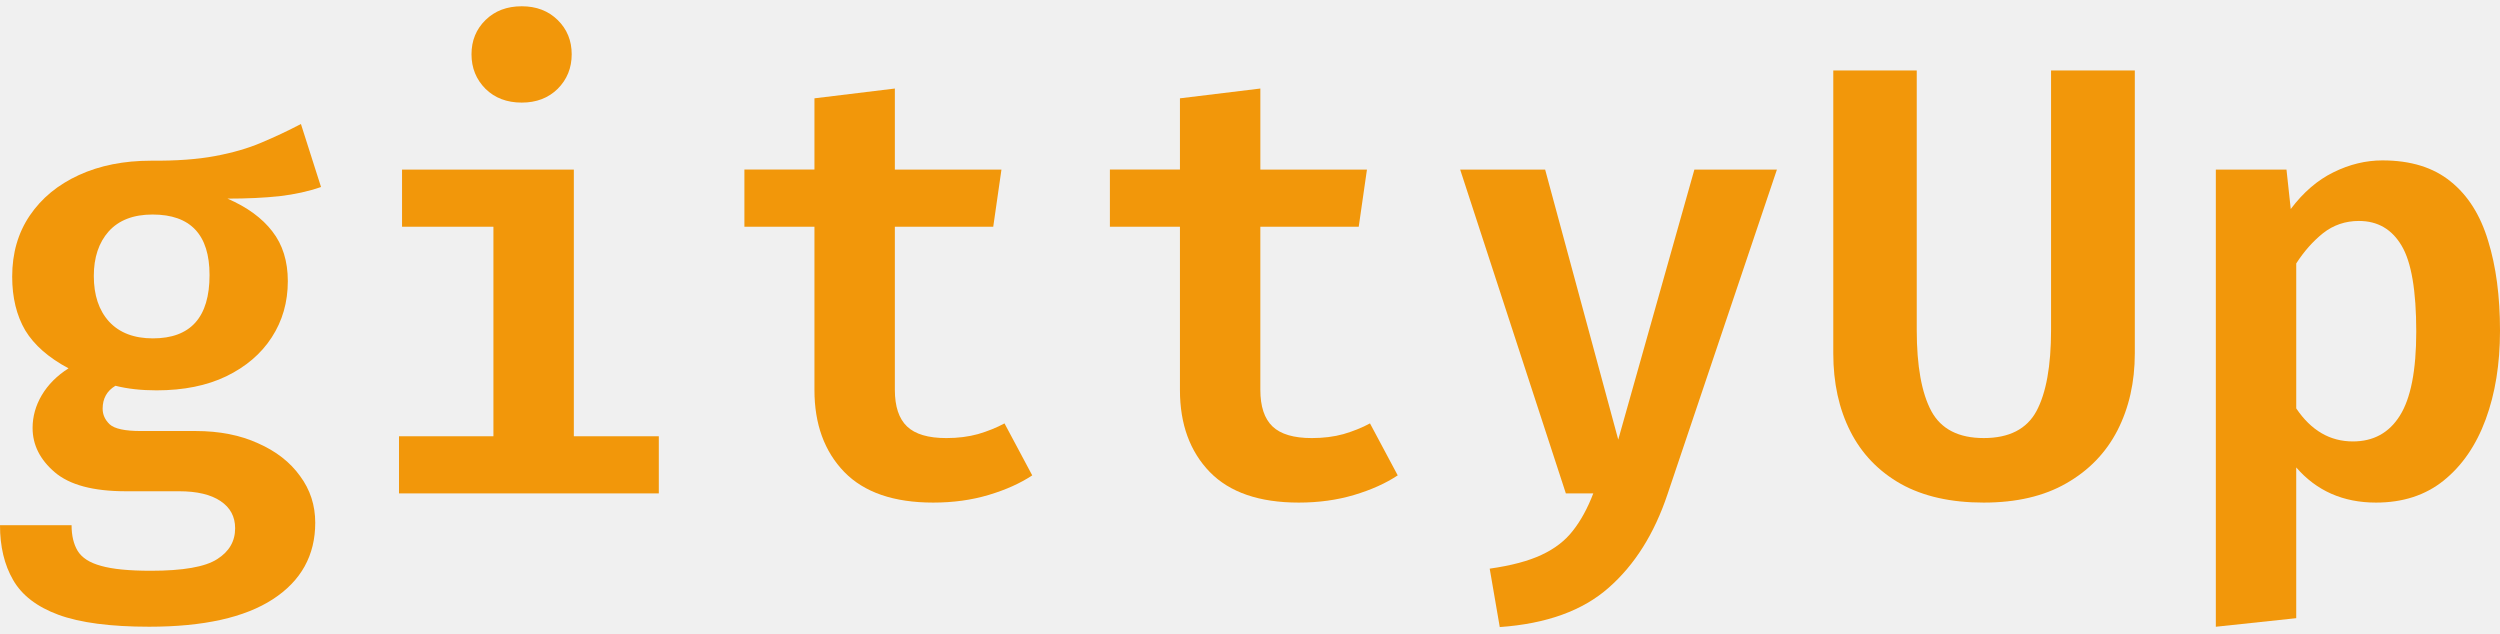
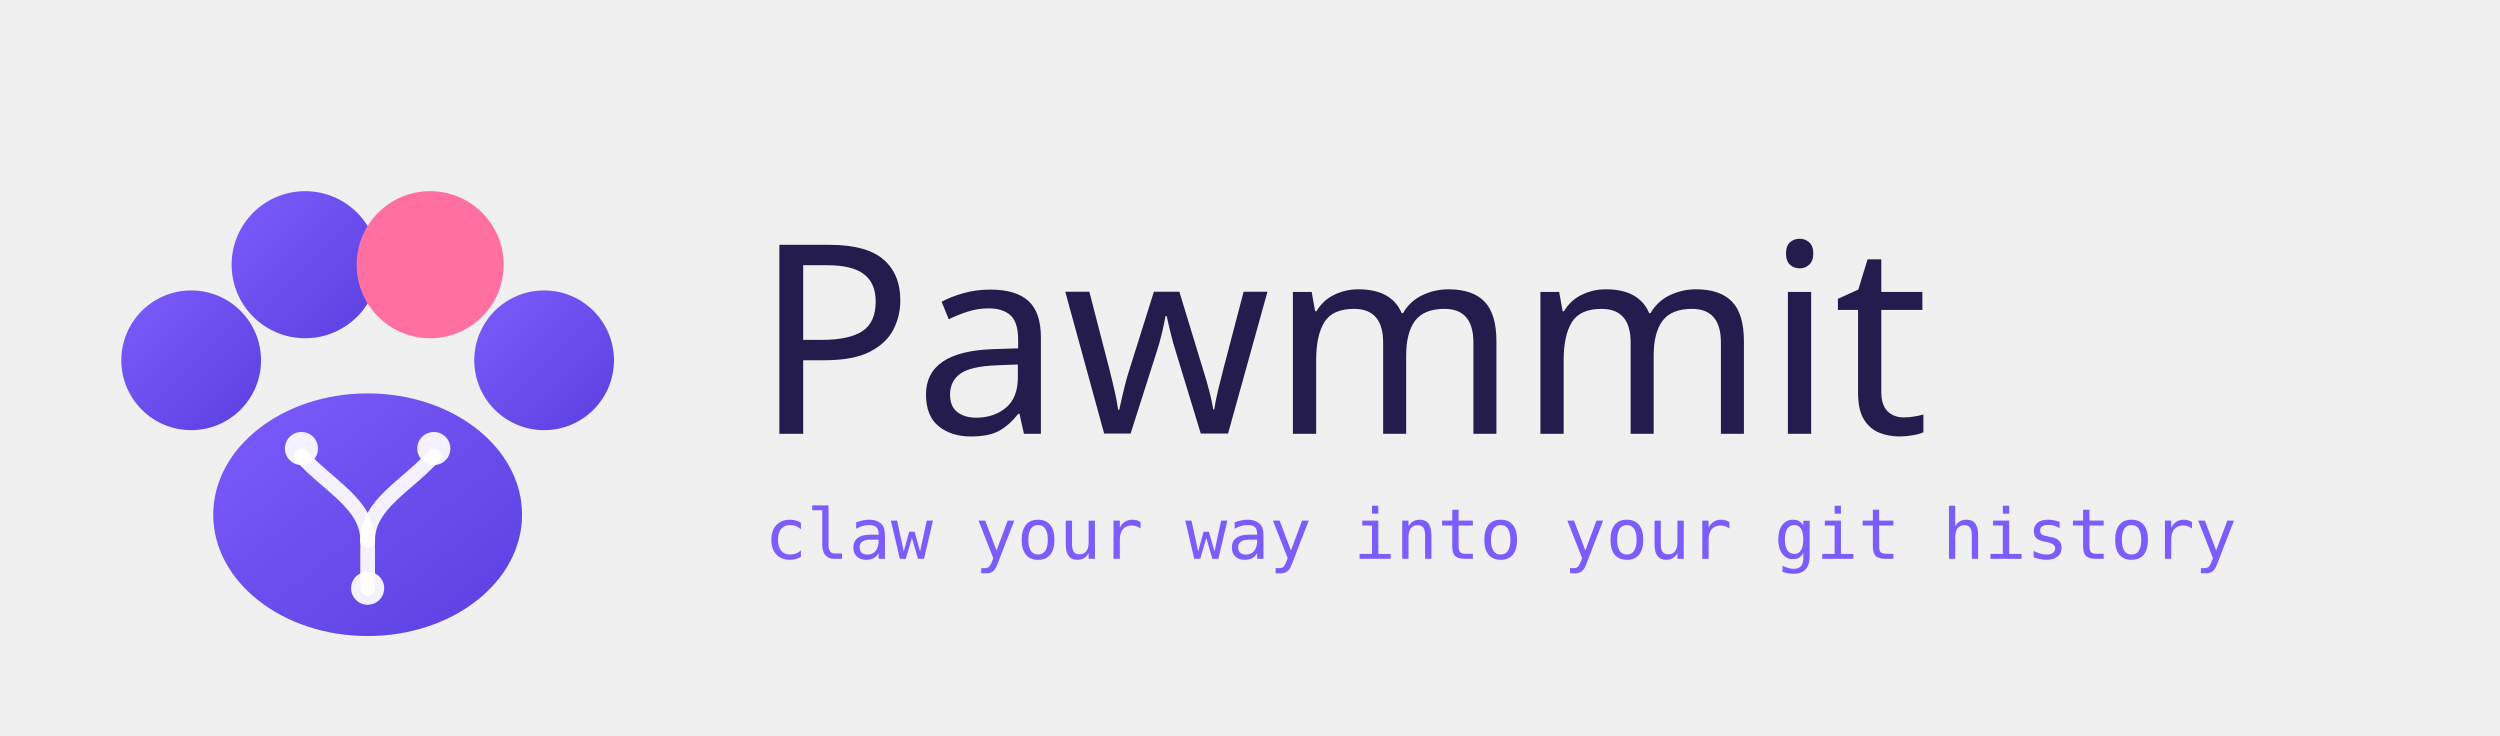
- <svg xmlns="http://www.w3.org/2000/svg" aria-hidden="true" height="76" viewBox="0 0 300 76" version="1.1" width="300" data-view-component="true" class="octicon octicon-star mr-1" id="svg4">
-   <defs id="defs8" />
-   <g id="g1573" transform="translate(-1440.295,-1415.133)">
-     <g id="g2494">
-       <path d="m 1476.406,1430.014 2.412,7.559 q -2.193,0.771 -4.971,1.101 -2.741,0.294 -6.25,0.294 3.545,1.541 5.373,3.926 1.864,2.385 1.864,5.981 0,3.78 -1.937,6.752 -1.901,2.936 -5.446,4.66 -3.509,1.688 -8.37,1.688 -2.778,0 -4.934,-0.55 -1.535,0.917 -1.535,2.752 0,1.064 0.841,1.871 0.877,0.807 3.728,0.807 h 6.579 q 4.276,0 7.493,1.468 3.253,1.431 5.044,3.926 1.827,2.459 1.827,5.614 0,5.871 -5.08,9.174 -5.08,3.303 -14.839,3.303 -6.981,0 -10.892,-1.431 -3.874,-1.431 -5.446,-4.183 -1.572,-2.716 -1.572,-6.569 h 8.589 q 0,1.871 0.731,3.083 0.767,1.248 2.814,1.798 2.047,0.587 5.958,0.587 5.811,0 7.968,-1.395 2.156,-1.358 2.156,-3.706 0,-2.092 -1.754,-3.266 -1.754,-1.174 -4.971,-1.174 h -6.396 q -5.848,0 -8.516,-2.275 -2.668,-2.275 -2.668,-5.321 0,-2.055 1.097,-3.926 1.133,-1.908 3.216,-3.229 -3.582,-1.908 -5.19,-4.55 -1.572,-2.679 -1.572,-6.459 0,-4.22 2.12,-7.339 2.12,-3.119 5.885,-4.844 3.765,-1.725 8.662,-1.725 4.496,0.037 7.639,-0.55 3.18,-0.587 5.592,-1.615 2.449,-1.028 4.752,-2.239 z m -17.8,10.862 q -3.436,0 -5.263,2.018 -1.791,2.018 -1.791,5.358 0,3.45 1.827,5.468 1.864,2.018 5.263,2.018 6.798,0 6.798,-7.596 0,-7.266 -6.835,-7.266 z" style="font-weight:600;font-size:62.213px;line-height:1.25;font-family:'Fira Code';-inkscape-font-specification:'Fira Code, Semi-Bold';fill:#f2970a;stroke-width:1.785" id="path2433" />
-       <path d="m 1502.905,1415.886 q 2.632,0 4.313,1.651 1.681,1.651 1.681,4.11 0,2.459 -1.681,4.147 -1.681,1.651 -4.313,1.651 -2.668,0 -4.349,-1.651 -1.681,-1.688 -1.681,-4.147 0,-2.459 1.681,-4.11 1.681,-1.651 4.349,-1.651 z m 6.25,19.596 v 31.999 h 10.197 v 6.862 h -31.177 v -6.862 h 11.33 v -25.137 h -10.965 v -6.862 z" style="font-weight:600;font-size:62.213px;line-height:1.25;font-family:'Fira Code';-inkscape-font-specification:'Fira Code, Semi-Bold';fill:#f2970a;stroke-width:1.785" id="path2435" />
-       <path d="m 1564.162,1472.178 q -2.156,1.431 -5.227,2.349 -3.07,0.917 -6.652,0.917 -7.091,0 -10.672,-3.67 -3.582,-3.706 -3.582,-9.835 v -19.596 h -8.406 v -6.862 h 8.406 v -8.55 l 9.649,-1.174 v 9.725 h 12.792 l -0.987,6.862 h -11.806 v 19.559 q 0,3.009 1.462,4.404 1.462,1.395 4.715,1.395 2.083,0 3.801,-0.477 1.754,-0.514 3.18,-1.284 z" style="font-weight:600;font-size:62.213px;line-height:1.25;font-family:'Fira Code';-inkscape-font-specification:'Fira Code, Semi-Bold';fill:#f2970a;stroke-width:1.785" id="path2437" />
-       <path d="m 1608.022,1472.178 q -2.156,1.431 -5.227,2.349 -3.07,0.917 -6.652,0.917 -7.091,0 -10.673,-3.67 -3.582,-3.706 -3.582,-9.835 v -19.596 h -8.406 v -6.862 h 8.406 v -8.55 l 9.649,-1.174 v 9.725 h 12.792 l -0.987,6.862 h -11.806 v 19.559 q 0,3.009 1.462,4.404 1.462,1.395 4.715,1.395 2.083,0 3.801,-0.477 1.754,-0.514 3.18,-1.284 z" style="font-weight:600;font-size:62.213px;line-height:1.25;font-family:'Fira Code';-inkscape-font-specification:'Fira Code, Semi-Bold';fill:#f2970a;stroke-width:1.785" id="path2439" />
-       <path d="m 1653.526,1435.482 -13.121,38.935 q -2.376,7.119 -7.054,11.229 -4.678,4.147 -13.085,4.734 l -1.206,-7.009 q 3.874,-0.55 6.213,-1.651 2.376,-1.101 3.765,-2.899 1.425,-1.798 2.449,-4.477 h -3.289 l -12.683,-38.861 h 10.197 l 8.772,32.403 9.137,-32.403 z" style="font-weight:600;font-size:62.213px;line-height:1.25;font-family:'Fira Code';-inkscape-font-specification:'Fira Code, Semi-Bold';fill:#f2970a;stroke-width:1.785" id="path2441" />
-       <path d="m 1696.472,1423.592 v 33.944 q 0,5.174 -2.083,9.248 -2.083,4.037 -6.14,6.348 -4.021,2.312 -9.905,2.312 -5.921,0 -9.941,-2.238 -4.021,-2.275 -6.067,-6.312 -2.047,-4.037 -2.047,-9.358 v -33.944 h 10.015 v 31.118 q 0,6.495 1.754,9.761 1.754,3.229 6.287,3.229 4.569,0 6.323,-3.229 1.754,-3.266 1.754,-9.761 v -31.118 z" style="font-weight:600;font-size:62.213px;line-height:1.25;font-family:'Fira Code';-inkscape-font-specification:'Fira Code, Semi-Bold';fill:#f2970a;stroke-width:1.785" id="path2443" />
-       <path d="m 1726.187,1434.381 q 5.08,0 8.187,2.532 3.107,2.495 4.496,7.119 1.425,4.587 1.425,10.789 0,5.981 -1.718,10.642 -1.718,4.66 -5.044,7.339 -3.289,2.642 -8.114,2.642 -5.921,0 -9.576,-4.22 v 18.091 l -9.649,1.028 v -54.861 h 8.479 l 0.512,4.734 q 2.266,-3.009 5.117,-4.404 2.887,-1.431 5.885,-1.431 z m -2.814,7.266 q -2.449,0 -4.313,1.468 -1.827,1.468 -3.216,3.633 v 17.394 q 2.668,3.963 6.798,3.963 3.692,0 5.629,-3.082 1.974,-3.119 1.974,-10.091 0,-7.376 -1.754,-10.312 -1.754,-2.972 -5.117,-2.972 z" style="font-weight:600;font-size:62.213px;line-height:1.25;font-family:'Fira Code';-inkscape-font-specification:'Fira Code, Semi-Bold';fill:#f2970a;stroke-width:1.785" id="path2445" />
-     </g>
+ <svg xmlns="http://www.w3.org/2000/svg" viewBox="0 0 680 200">
+   <defs>
+     <linearGradient id="pawGrad" x1="0%" y1="0%" x2="100%" y2="100%">
+       <stop offset="0%" stop-color="#7C5CFC" />
+       <stop offset="100%" stop-color="#5B3FE0" />
+     </linearGradient>
+   </defs>
+   <g fill="url(#pawGrad)">
+     <ellipse cx="100" cy="140" rx="42" ry="33" />
+     <circle cx="52" cy="98" r="19" />
+     <circle cx="83" cy="72" r="20" />
+     <circle cx="148" cy="98" r="19" />
  </g>
+   <circle cx="117" cy="72" r="20" fill="#FF6FA0" />
+   <g fill="none" stroke="#FFFFFF" stroke-width="4" stroke-linecap="round" stroke-opacity="0.92">
+     <path d="M 100 160 L 100 147" />
+     <path d="M 100 147 C 100 137, 89 132, 82 124" />
+     <path d="M 100 147 C 100 137, 111 132, 118 124" />
+   </g>
+   <circle cx="100" cy="160" r="4.5" fill="#FFFFFF" opacity="0.92" />
+   <circle cx="82" cy="122" r="4.5" fill="#FFFFFF" opacity="0.92" />
+   <circle cx="118" cy="122" r="4.5" fill="#FFFFFF" opacity="0.92" />
+   <text x="205" y="118" style="font-family:'Fredoka',sans-serif;font-weight:500;fill:#241C4D" font-size="72">Pawmmit</text>
+   <text x="208" y="152" style="font-family:'JetBrains Mono',monospace;font-weight:400;fill:#7C5CFC" font-size="19">claw your way into your git history</text>
</svg>
